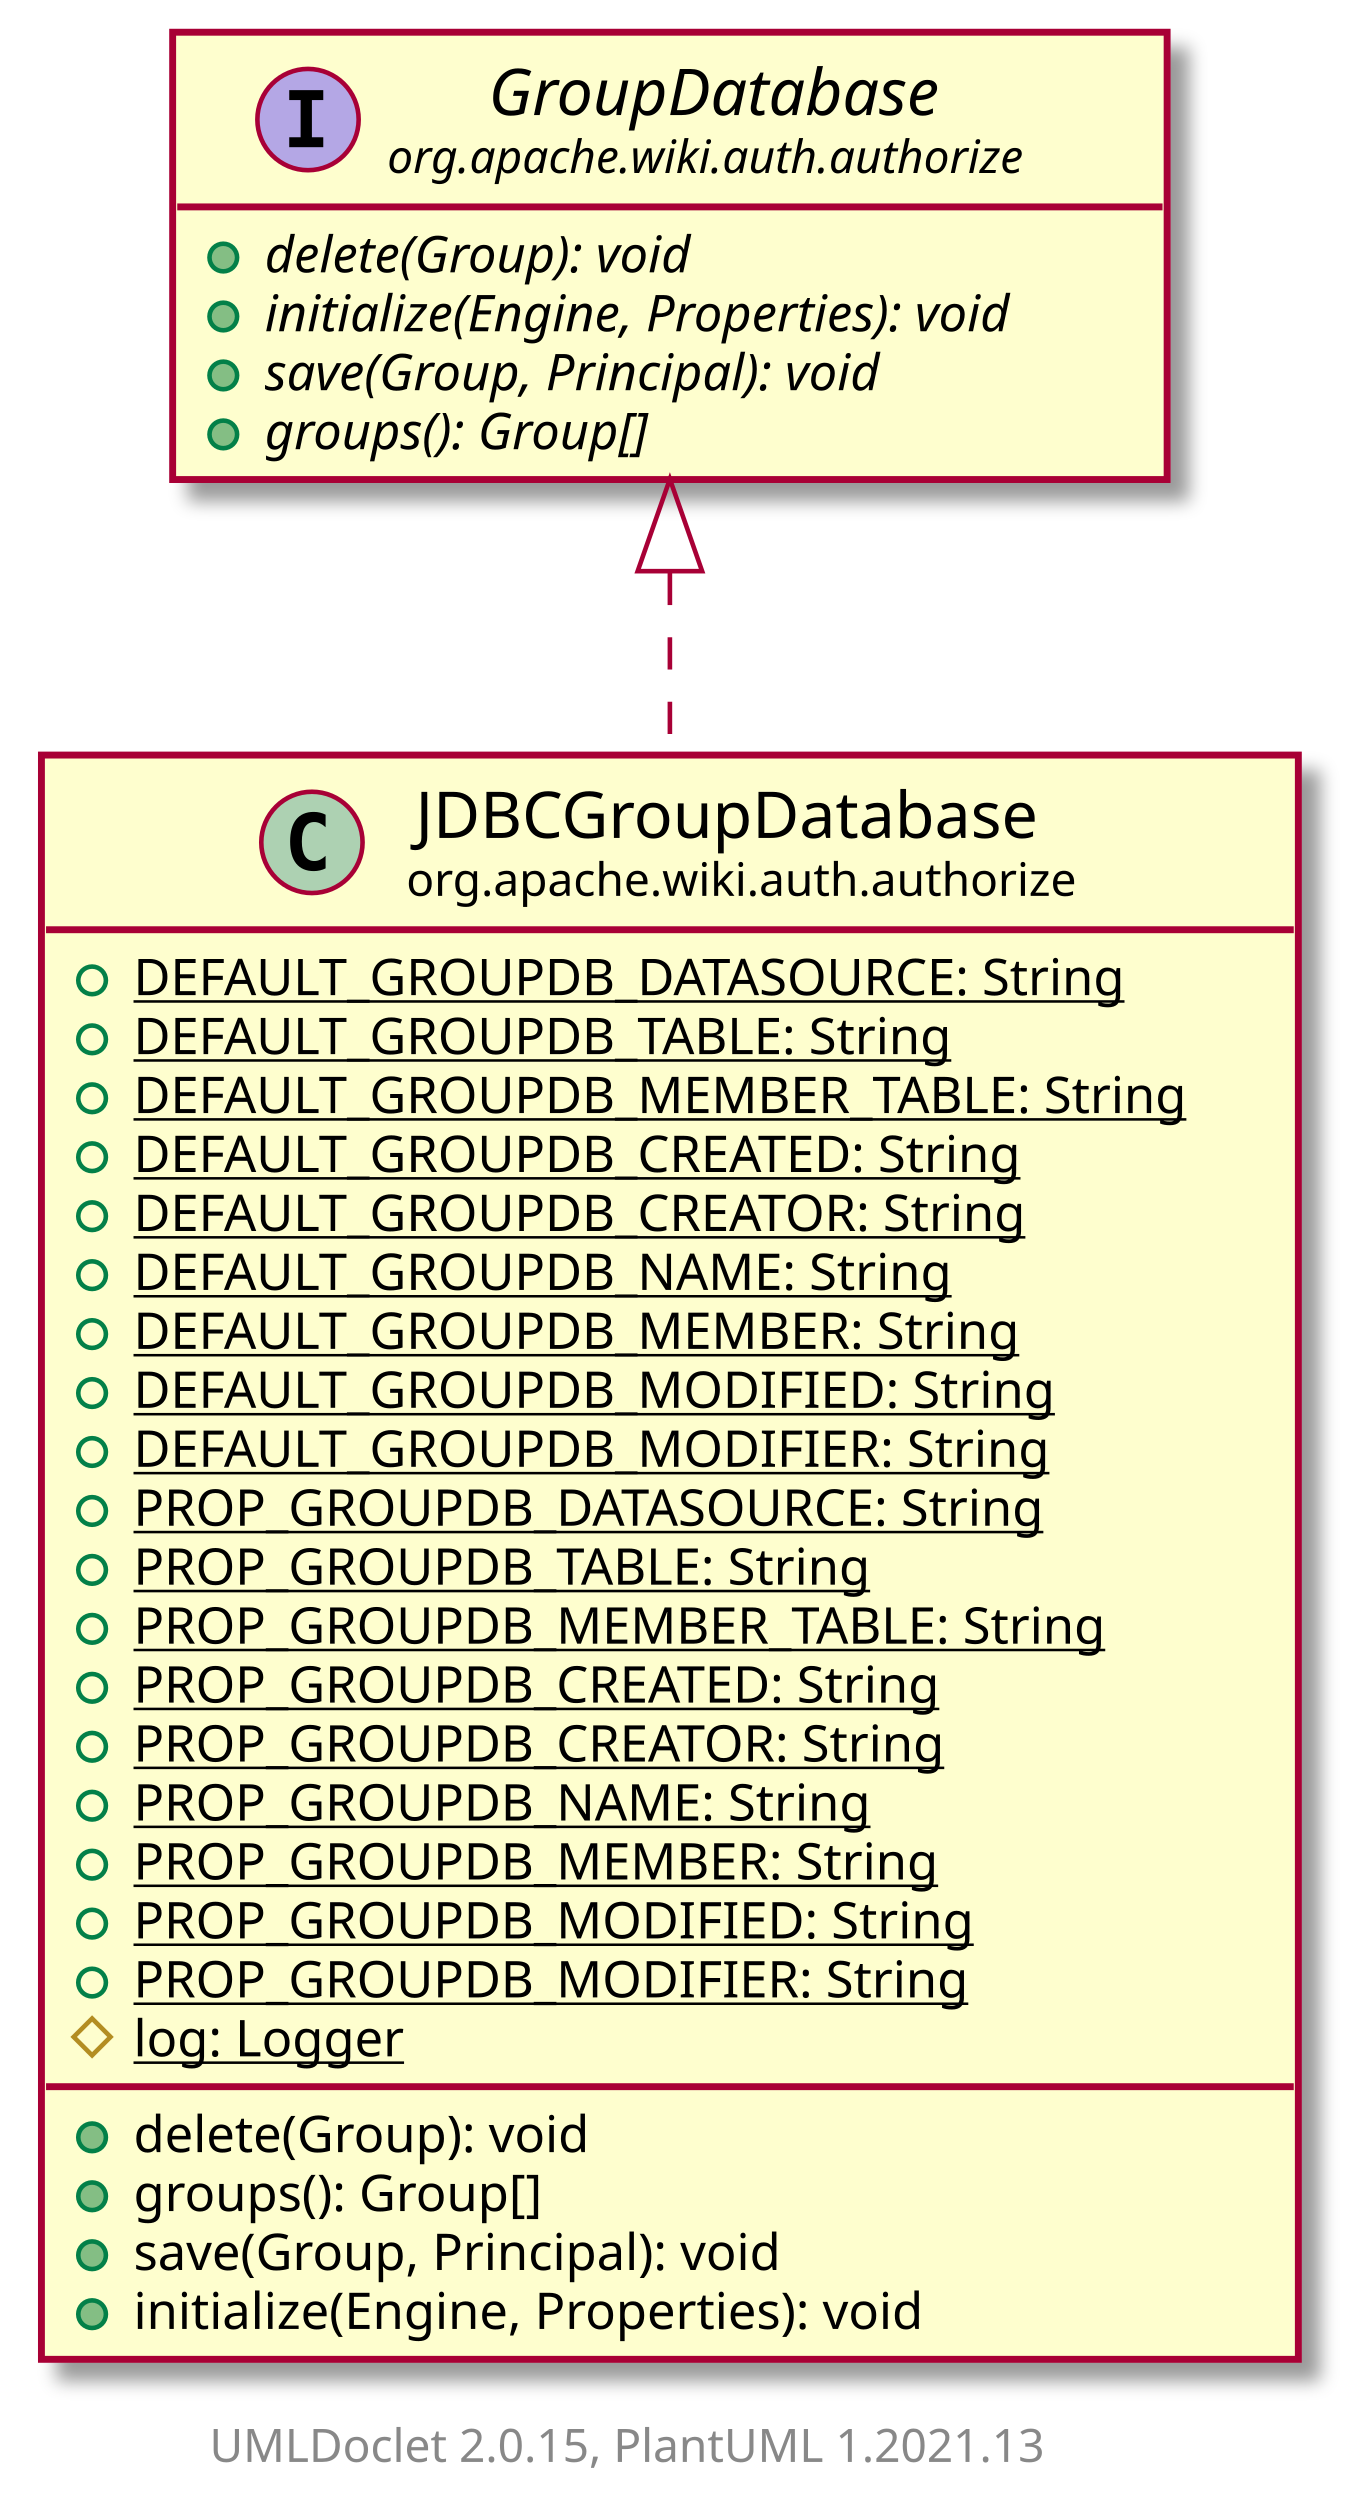
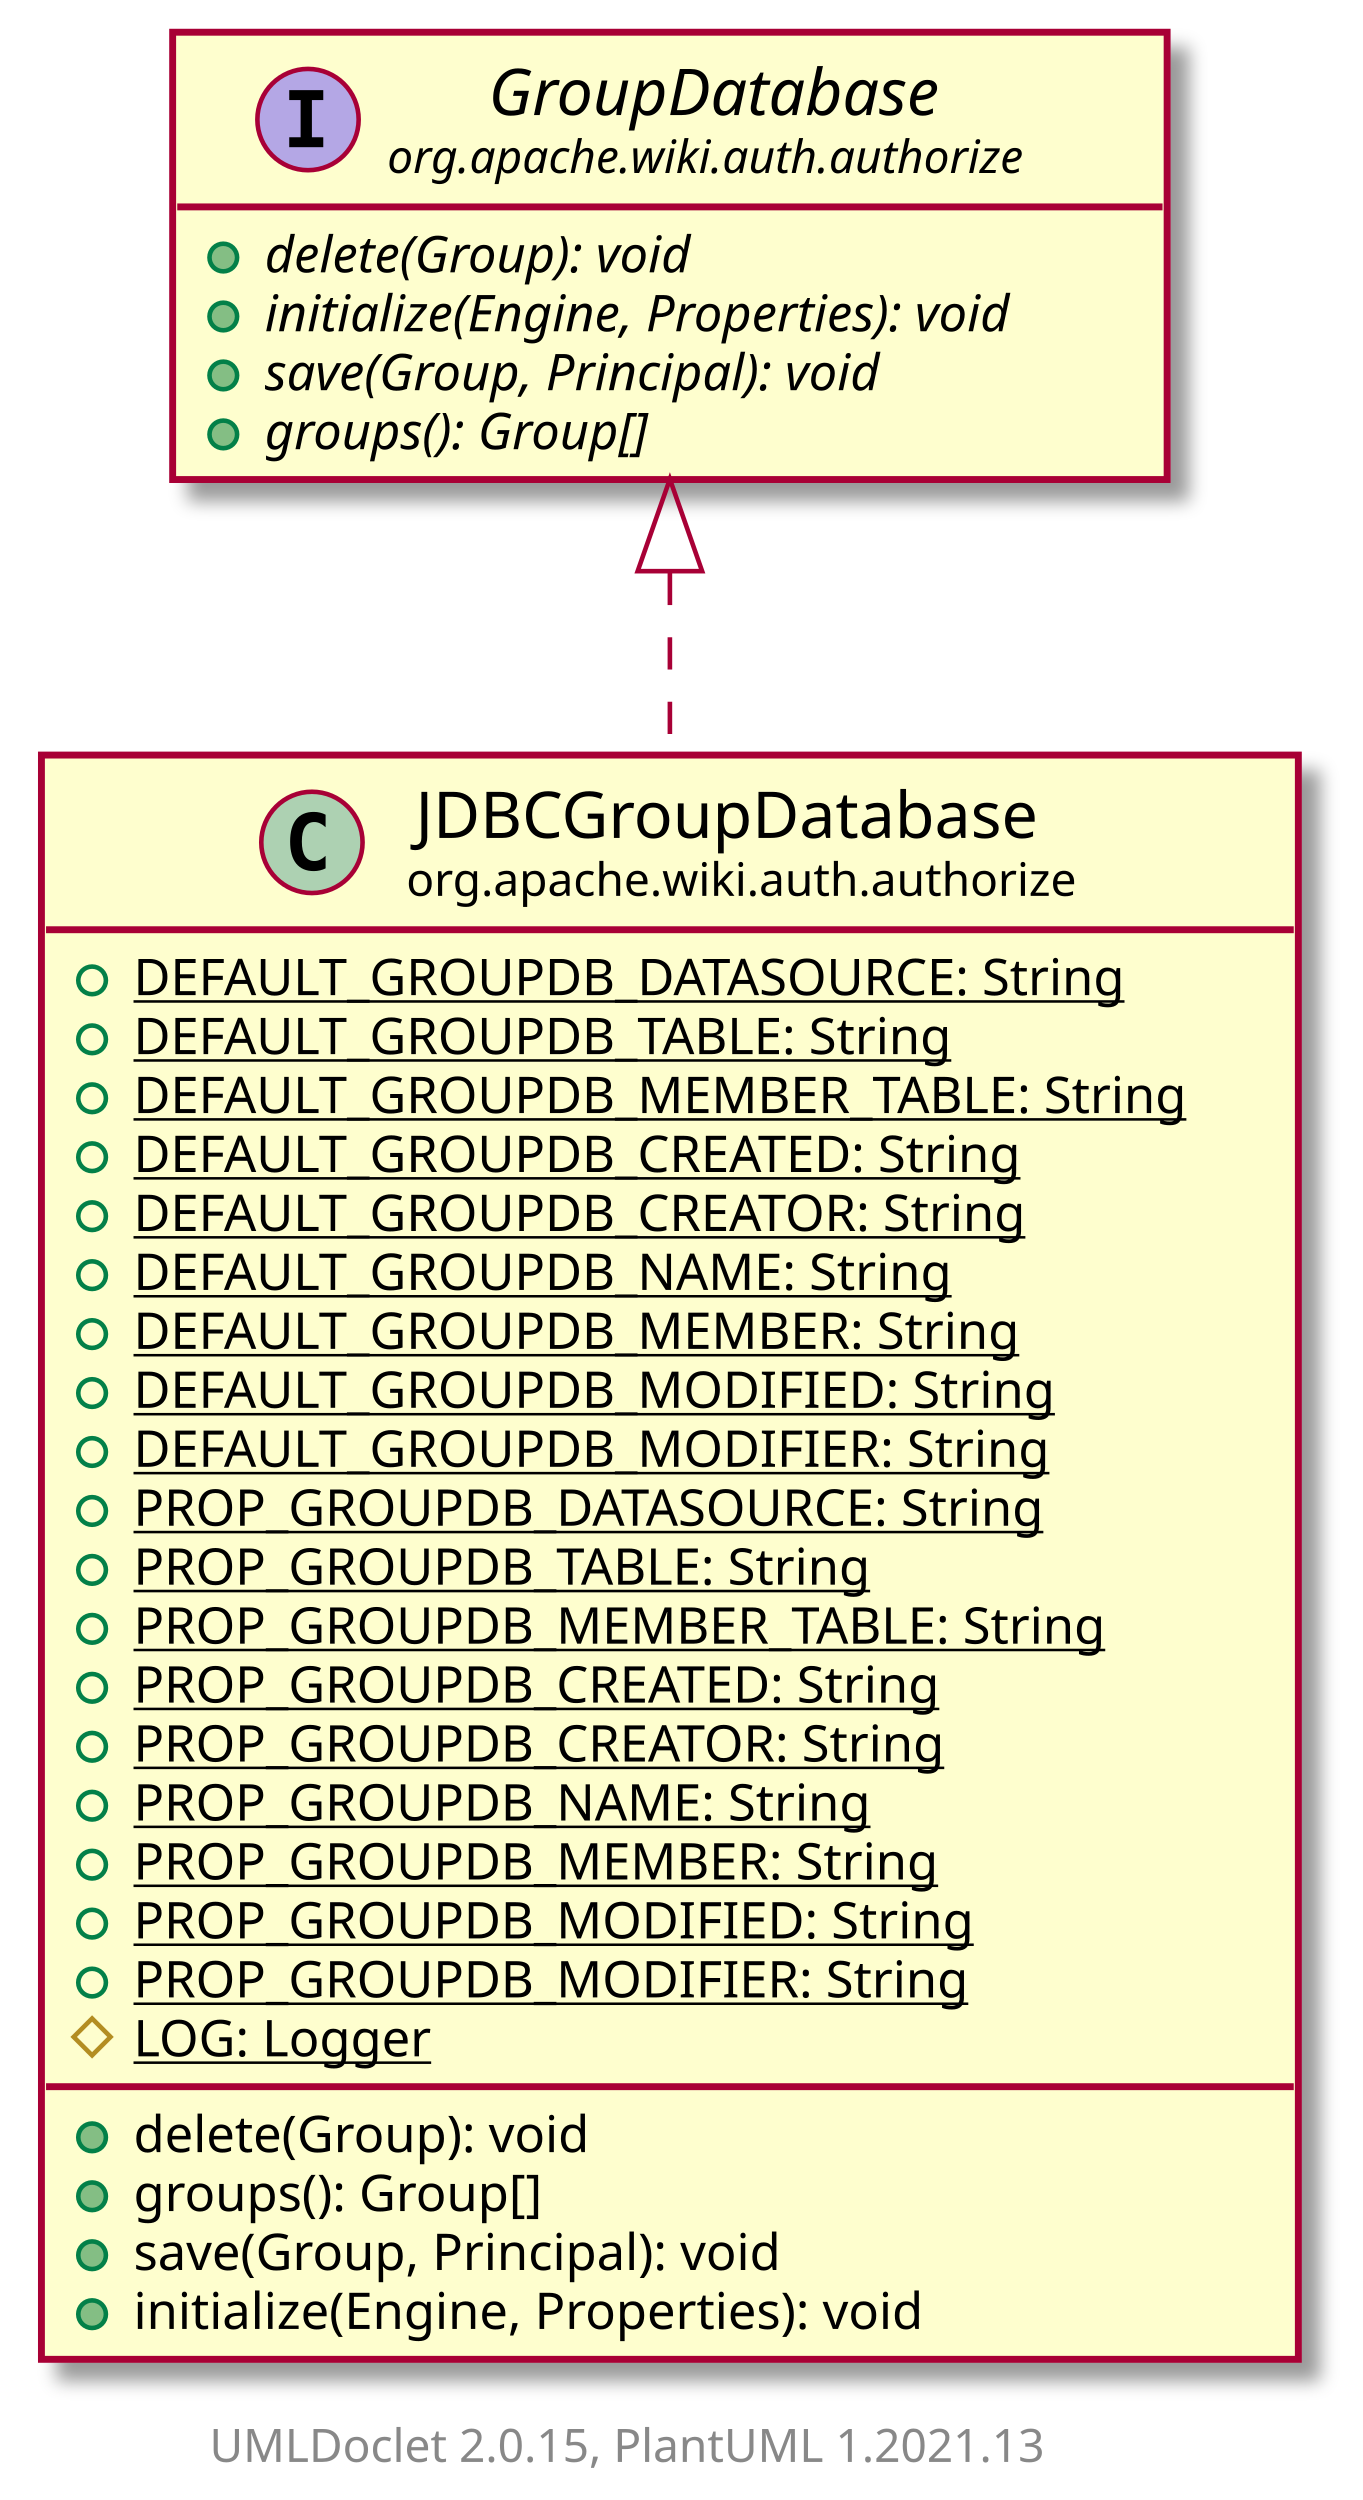
<svg xmlns="http://www.w3.org/2000/svg" xmlns:xlink="http://www.w3.org/1999/xlink" contentScriptType="application/ecmascript" contentStyleType="text/css" height="543px" preserveAspectRatio="none" style="width:296px;height:543px;background:#FFFFFF;" version="1.1" viewBox="0 0 296 543" width="296px" zoomAndPan="magnify">
  <defs>
-     <filter height="300%" id="f9eeyg6cn7x7" width="300%" x="-1" y="-1">
+     <filter height="300%" id="fa4bv2m1jadz9" width="300%" x="-1" y="-1">
      <feGaussianBlur result="blurOut" stdDeviation="2.0" />
      <feColorMatrix in="blurOut" result="blurOut2" type="matrix" values="0 0 0 0 0 0 0 0 0 0 0 0 0 0 0 0 0 0 .4 0" />
      <feOffset dx="4.0" dy="4.0" in="blurOut2" result="blurOut3" />
      <feBlend in="SourceGraphic" in2="blurOut3" mode="normal" />
    </filter>
  </defs>
  <g>
    <a href="JDBCGroupDatabase.html" target="_top" title="JDBCGroupDatabase.html" xlink:actuate="onRequest" xlink:href="JDBCGroupDatabase.html" xlink:show="new" xlink:title="JDBCGroupDatabase.html" xlink:type="simple">
-       <rect codeLine="5" fill="#FEFECE" filter="url(#f9eeyg6cn7x7)" height="348.445" id="org.apache.wiki.auth.authorize.JDBCGroupDatabase" style="stroke:#A80036;stroke-width:1.5;" width="273" x="9" y="164" />
+       <rect codeLine="5" fill="#FEFECE" filter="url(#fa4bv2m1jadz9)" height="348.445" id="org.apache.wiki.auth.authorize.JDBCGroupDatabase" style="stroke:#A80036;stroke-width:1.5;" width="273" x="9" y="164" />
      <ellipse cx="67.75" cy="182.969" fill="#ADD1B2" rx="11" ry="11" style="stroke:#A80036;stroke-width:1.0;" />
      <path d="M70.719,188.609 Q70.141,188.906 69.5,189.047 Q68.859,189.203 68.156,189.203 Q65.656,189.203 64.328,187.562 Q63.016,185.906 63.016,182.781 Q63.016,179.656 64.328,178 Q65.656,176.344 68.156,176.344 Q68.859,176.344 69.5,176.5 Q70.156,176.656 70.719,176.953 L70.719,179.672 Q70.094,179.094 69.5,178.828 Q68.906,178.547 68.281,178.547 Q66.938,178.547 66.25,179.625 Q65.562,180.688 65.562,182.781 Q65.562,184.875 66.25,185.953 Q66.938,187.016 68.281,187.016 Q68.906,187.016 69.5,186.75 Q70.094,186.469 70.719,185.891 L70.719,188.609 Z " fill="#000000" />
      <text fill="#000000" font-family="sans-serif" font-size="14" lengthAdjust="spacing" textLength="143" x="90.25" y="181.995">JDBCGroupDatabase</text>
      <text fill="#000000" font-family="sans-serif" font-size="10" lengthAdjust="spacing" textLength="147" x="88.25" y="194.579">org.apache.wiki.auth.authorize</text>
      <line style="stroke:#A80036;stroke-width:1.5;" x1="10" x2="281" y1="201.938" y2="201.938" />
      <ellipse cx="20" cy="212.938" rx="3" ry="3" style="stroke:#038048;stroke-width:1.0;fill:none;" />
      <text fill="#000000" font-family="sans-serif" font-size="11" lengthAdjust="spacing" text-decoration="underline" textLength="235" x="29" y="216.148">DEFAULT_GROUPDB_DATASOURCE: String</text>
      <ellipse cx="20" cy="225.742" rx="3" ry="3" style="stroke:#038048;stroke-width:1.0;fill:none;" />
      <text fill="#000000" font-family="sans-serif" font-size="11" lengthAdjust="spacing" text-decoration="underline" textLength="194" x="29" y="228.953">DEFAULT_GROUPDB_TABLE: String</text>
      <ellipse cx="20" cy="238.547" rx="3" ry="3" style="stroke:#038048;stroke-width:1.0;fill:none;" />
      <text fill="#000000" font-family="sans-serif" font-size="11" lengthAdjust="spacing" text-decoration="underline" textLength="247" x="29" y="241.757">DEFAULT_GROUPDB_MEMBER_TABLE: String</text>
      <ellipse cx="20" cy="251.352" rx="3" ry="3" style="stroke:#038048;stroke-width:1.0;fill:none;" />
      <text fill="#000000" font-family="sans-serif" font-size="11" lengthAdjust="spacing" text-decoration="underline" textLength="210" x="29" y="254.562">DEFAULT_GROUPDB_CREATED: String</text>
      <ellipse cx="20" cy="264.156" rx="3" ry="3" style="stroke:#038048;stroke-width:1.0;fill:none;" />
      <text fill="#000000" font-family="sans-serif" font-size="11" lengthAdjust="spacing" text-decoration="underline" textLength="211" x="29" y="267.367">DEFAULT_GROUPDB_CREATOR: String</text>
      <ellipse cx="20" cy="276.961" rx="3" ry="3" style="stroke:#038048;stroke-width:1.0;fill:none;" />
      <text fill="#000000" font-family="sans-serif" font-size="11" lengthAdjust="spacing" text-decoration="underline" textLength="190" x="29" y="280.171">DEFAULT_GROUPDB_NAME: String</text>
      <ellipse cx="20" cy="289.766" rx="3" ry="3" style="stroke:#038048;stroke-width:1.0;fill:none;" />
      <text fill="#000000" font-family="sans-serif" font-size="11" lengthAdjust="spacing" text-decoration="underline" textLength="206" x="29" y="292.976">DEFAULT_GROUPDB_MEMBER: String</text>
      <ellipse cx="20" cy="302.57" rx="3" ry="3" style="stroke:#038048;stroke-width:1.0;fill:none;" />
      <text fill="#000000" font-family="sans-serif" font-size="11" lengthAdjust="spacing" text-decoration="underline" textLength="212" x="29" y="305.781">DEFAULT_GROUPDB_MODIFIED: String</text>
      <ellipse cx="20" cy="315.375" rx="3" ry="3" style="stroke:#038048;stroke-width:1.0;fill:none;" />
      <text fill="#000000" font-family="sans-serif" font-size="11" lengthAdjust="spacing" text-decoration="underline" textLength="211" x="29" y="318.585">DEFAULT_GROUPDB_MODIFIER: String</text>
      <ellipse cx="20" cy="328.18" rx="3" ry="3" style="stroke:#038048;stroke-width:1.0;fill:none;" />
      <text fill="#000000" font-family="sans-serif" font-size="11" lengthAdjust="spacing" text-decoration="underline" textLength="216" x="29" y="331.39">PROP_GROUPDB_DATASOURCE: String</text>
      <ellipse cx="20" cy="340.984" rx="3" ry="3" style="stroke:#038048;stroke-width:1.0;fill:none;" />
      <text fill="#000000" font-family="sans-serif" font-size="11" lengthAdjust="spacing" text-decoration="underline" textLength="175" x="29" y="344.195">PROP_GROUPDB_TABLE: String</text>
      <ellipse cx="20" cy="353.789" rx="3" ry="3" style="stroke:#038048;stroke-width:1.0;fill:none;" />
      <text fill="#000000" font-family="sans-serif" font-size="11" lengthAdjust="spacing" text-decoration="underline" textLength="228" x="29" y="357">PROP_GROUPDB_MEMBER_TABLE: String</text>
      <ellipse cx="20" cy="366.594" rx="3" ry="3" style="stroke:#038048;stroke-width:1.0;fill:none;" />
      <text fill="#000000" font-family="sans-serif" font-size="11" lengthAdjust="spacing" text-decoration="underline" textLength="191" x="29" y="369.804">PROP_GROUPDB_CREATED: String</text>
      <ellipse cx="20" cy="379.398" rx="3" ry="3" style="stroke:#038048;stroke-width:1.0;fill:none;" />
      <text fill="#000000" font-family="sans-serif" font-size="11" lengthAdjust="spacing" text-decoration="underline" textLength="192" x="29" y="382.609">PROP_GROUPDB_CREATOR: String</text>
      <ellipse cx="20" cy="392.203" rx="3" ry="3" style="stroke:#038048;stroke-width:1.0;fill:none;" />
      <text fill="#000000" font-family="sans-serif" font-size="11" lengthAdjust="spacing" text-decoration="underline" textLength="171" x="29" y="395.414">PROP_GROUPDB_NAME: String</text>
      <ellipse cx="20" cy="405.008" rx="3" ry="3" style="stroke:#038048;stroke-width:1.0;fill:none;" />
      <text fill="#000000" font-family="sans-serif" font-size="11" lengthAdjust="spacing" text-decoration="underline" textLength="187" x="29" y="408.218">PROP_GROUPDB_MEMBER: String</text>
      <ellipse cx="20" cy="417.812" rx="3" ry="3" style="stroke:#038048;stroke-width:1.0;fill:none;" />
      <text fill="#000000" font-family="sans-serif" font-size="11" lengthAdjust="spacing" text-decoration="underline" textLength="193" x="29" y="421.023">PROP_GROUPDB_MODIFIED: String</text>
      <ellipse cx="20" cy="430.617" rx="3" ry="3" style="stroke:#038048;stroke-width:1.0;fill:none;" />
      <text fill="#000000" font-family="sans-serif" font-size="11" lengthAdjust="spacing" text-decoration="underline" textLength="192" x="29" y="433.828">PROP_GROUPDB_MODIFIER: String</text>
      <polygon fill="none" points="20,438.422,24,442.422,20,446.422,16,442.422" style="stroke:#B38D22;stroke-width:1.0;" />
-       <text fill="#000000" font-family="sans-serif" font-size="11" lengthAdjust="spacing" text-decoration="underline" textLength="64" x="29" y="446.632">log: Logger</text>
+       <text fill="#000000" font-family="sans-serif" font-size="11" lengthAdjust="spacing" text-decoration="underline" textLength="71" x="29" y="446.632">LOG: Logger</text>
      <line style="stroke:#A80036;stroke-width:1.5;" x1="10" x2="281" y1="453.227" y2="453.227" />
      <ellipse cx="20" cy="464.227" fill="#84BE84" rx="3" ry="3" style="stroke:#038048;stroke-width:1.0;" />
      <text fill="#000000" font-family="sans-serif" font-size="11" lengthAdjust="spacing" textLength="109" x="29" y="467.437">delete(Group): void</text>
      <ellipse cx="20" cy="477.031" fill="#84BE84" rx="3" ry="3" style="stroke:#038048;stroke-width:1.0;" />
      <text fill="#000000" font-family="sans-serif" font-size="11" lengthAdjust="spacing" textLength="99" x="29" y="480.242">groups(): Group[]</text>
      <ellipse cx="20" cy="489.836" fill="#84BE84" rx="3" ry="3" style="stroke:#038048;stroke-width:1.0;" />
      <text fill="#000000" font-family="sans-serif" font-size="11" lengthAdjust="spacing" textLength="157" x="29" y="493.046">save(Group, Principal): void</text>
      <ellipse cx="20" cy="502.641" fill="#84BE84" rx="3" ry="3" style="stroke:#038048;stroke-width:1.0;" />
      <text fill="#000000" font-family="sans-serif" font-size="11" lengthAdjust="spacing" textLength="189" x="29" y="505.851">initialize(Engine, Properties): void</text>
    </a>
    <a href="GroupDatabase.html" target="_top" title="GroupDatabase.html" xlink:actuate="onRequest" xlink:href="GroupDatabase.html" xlink:show="new" xlink:title="GroupDatabase.html" xlink:type="simple">
-       <rect codeLine="31" fill="#FEFECE" filter="url(#f9eeyg6cn7x7)" height="97.156" id="org.apache.wiki.auth.authorize.GroupDatabase" style="stroke:#A80036;stroke-width:1.5;" width="216" x="37.5" y="7" />
+       <rect codeLine="31" fill="#FEFECE" filter="url(#fa4bv2m1jadz9)" height="97.156" id="org.apache.wiki.auth.authorize.GroupDatabase" style="stroke:#A80036;stroke-width:1.5;" width="216" x="37.5" y="7" />
      <ellipse cx="66.9" cy="25.969" fill="#B4A7E5" rx="11" ry="11" style="stroke:#A80036;stroke-width:1.0;" />
      <path d="M62.822,21.734 L62.822,19.578 L70.213,19.578 L70.213,21.734 L67.744,21.734 L67.744,29.812 L70.213,29.812 L70.213,31.969 L62.822,31.969 L62.822,29.812 L65.291,29.812 L65.291,21.734 L62.822,21.734 Z " fill="#000000" />
      <text fill="#000000" font-family="sans-serif" font-size="14" font-style="italic" lengthAdjust="spacing" textLength="108" x="106.1" y="24.995">GroupDatabase</text>
      <text fill="#000000" font-family="sans-serif" font-size="10" font-style="italic" lengthAdjust="spacing" textLength="152" x="84.1" y="37.579">org.apache.wiki.auth.authorize</text>
      <line style="stroke:#A80036;stroke-width:1.5;" x1="38.5" x2="252.5" y1="44.938" y2="44.938" />
      <ellipse cx="48.5" cy="55.938" fill="#84BE84" rx="3" ry="3" style="stroke:#038048;stroke-width:1.0;" />
      <text fill="#000000" font-family="sans-serif" font-size="11" font-style="italic" lengthAdjust="spacing" textLength="110" x="57.5" y="59.148">delete(Group): void</text>
      <ellipse cx="48.5" cy="68.742" fill="#84BE84" rx="3" ry="3" style="stroke:#038048;stroke-width:1.0;" />
      <text fill="#000000" font-family="sans-serif" font-size="11" font-style="italic" lengthAdjust="spacing" textLength="190" x="57.5" y="71.953">initialize(Engine, Properties): void</text>
      <ellipse cx="48.5" cy="81.547" fill="#84BE84" rx="3" ry="3" style="stroke:#038048;stroke-width:1.0;" />
      <text fill="#000000" font-family="sans-serif" font-size="11" font-style="italic" lengthAdjust="spacing" textLength="158" x="57.5" y="84.757">save(Group, Principal): void</text>
      <ellipse cx="48.5" cy="94.352" fill="#84BE84" rx="3" ry="3" style="stroke:#038048;stroke-width:1.0;" />
      <text fill="#000000" font-family="sans-serif" font-size="11" font-style="italic" lengthAdjust="spacing" textLength="98" x="57.5" y="97.562">groups(): Group[]</text>
    </a>
    <path codeLine="38" d="M145.5,124.42 C145.5,136.763 145.5,150.116 145.5,163.911 " fill="none" id="org.apache.wiki.auth.authorize.GroupDatabase-backto-org.apache.wiki.auth.authorize.JDBCGroupDatabase" style="stroke:#A80036;stroke-width:1.0;stroke-dasharray:7.0,7.0;" />
    <polygon fill="none" points="138.5,124.064,145.5,104.064,152.5,124.063,138.5,124.064" style="stroke:#A80036;stroke-width:1.0;" />
    <text fill="#888888" font-family="sans-serif" font-size="10" lengthAdjust="spacing" textLength="192" x="45.5" y="534.727">UMLDoclet 2.0.15, PlantUML 1.2021.13</text>
  </g>
</svg>
